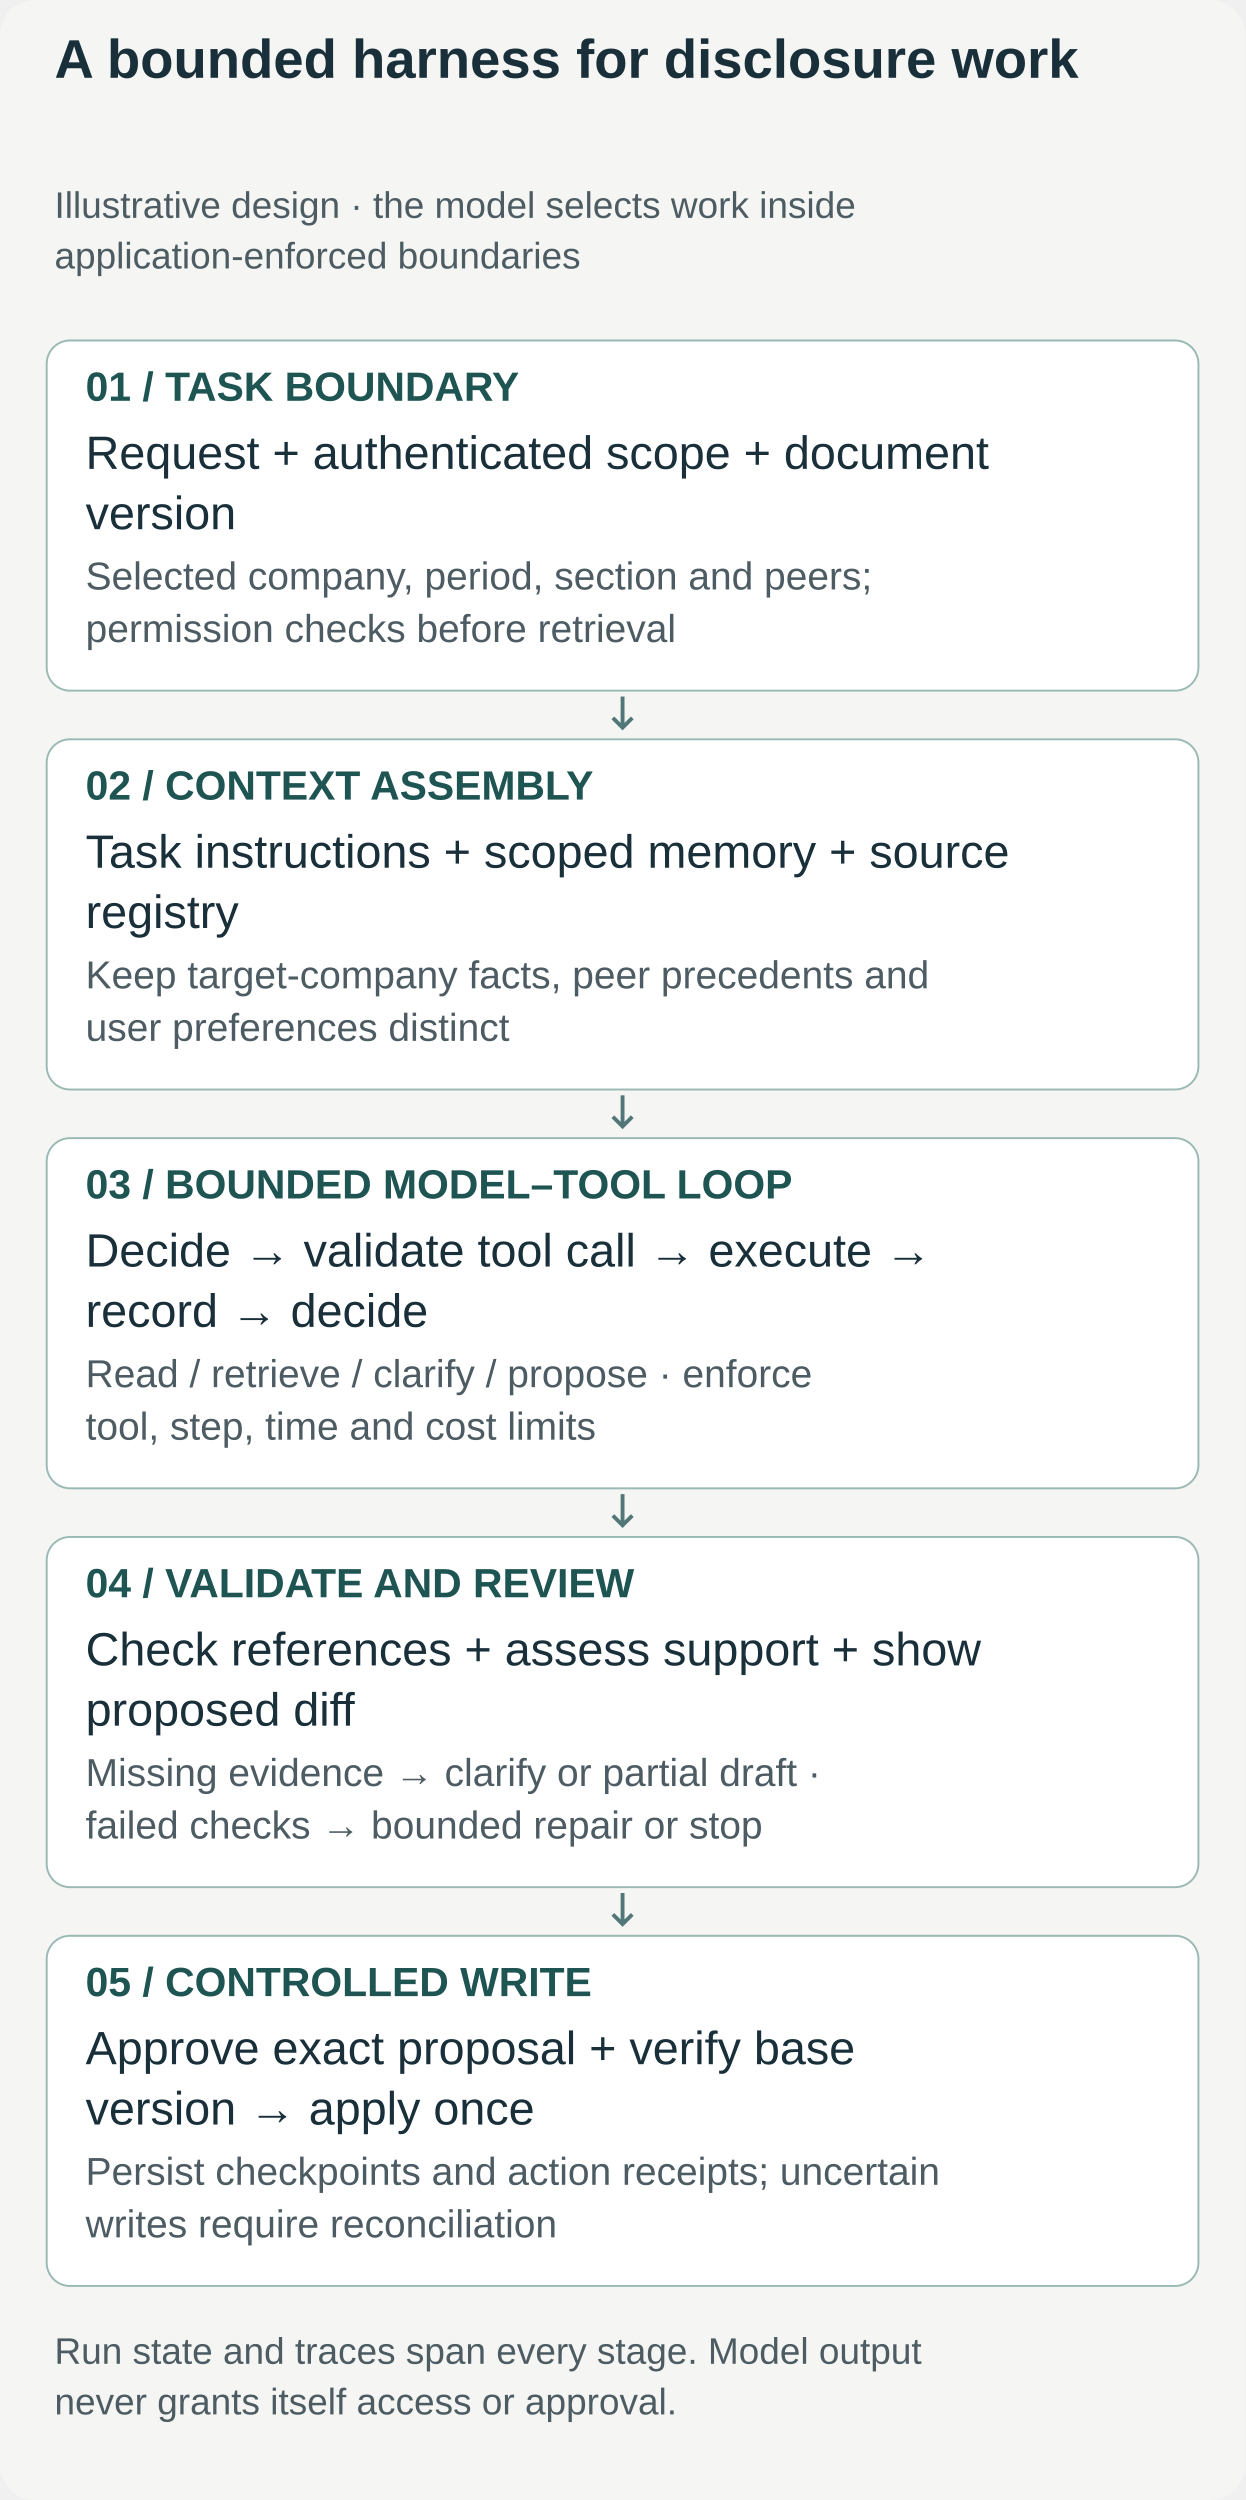
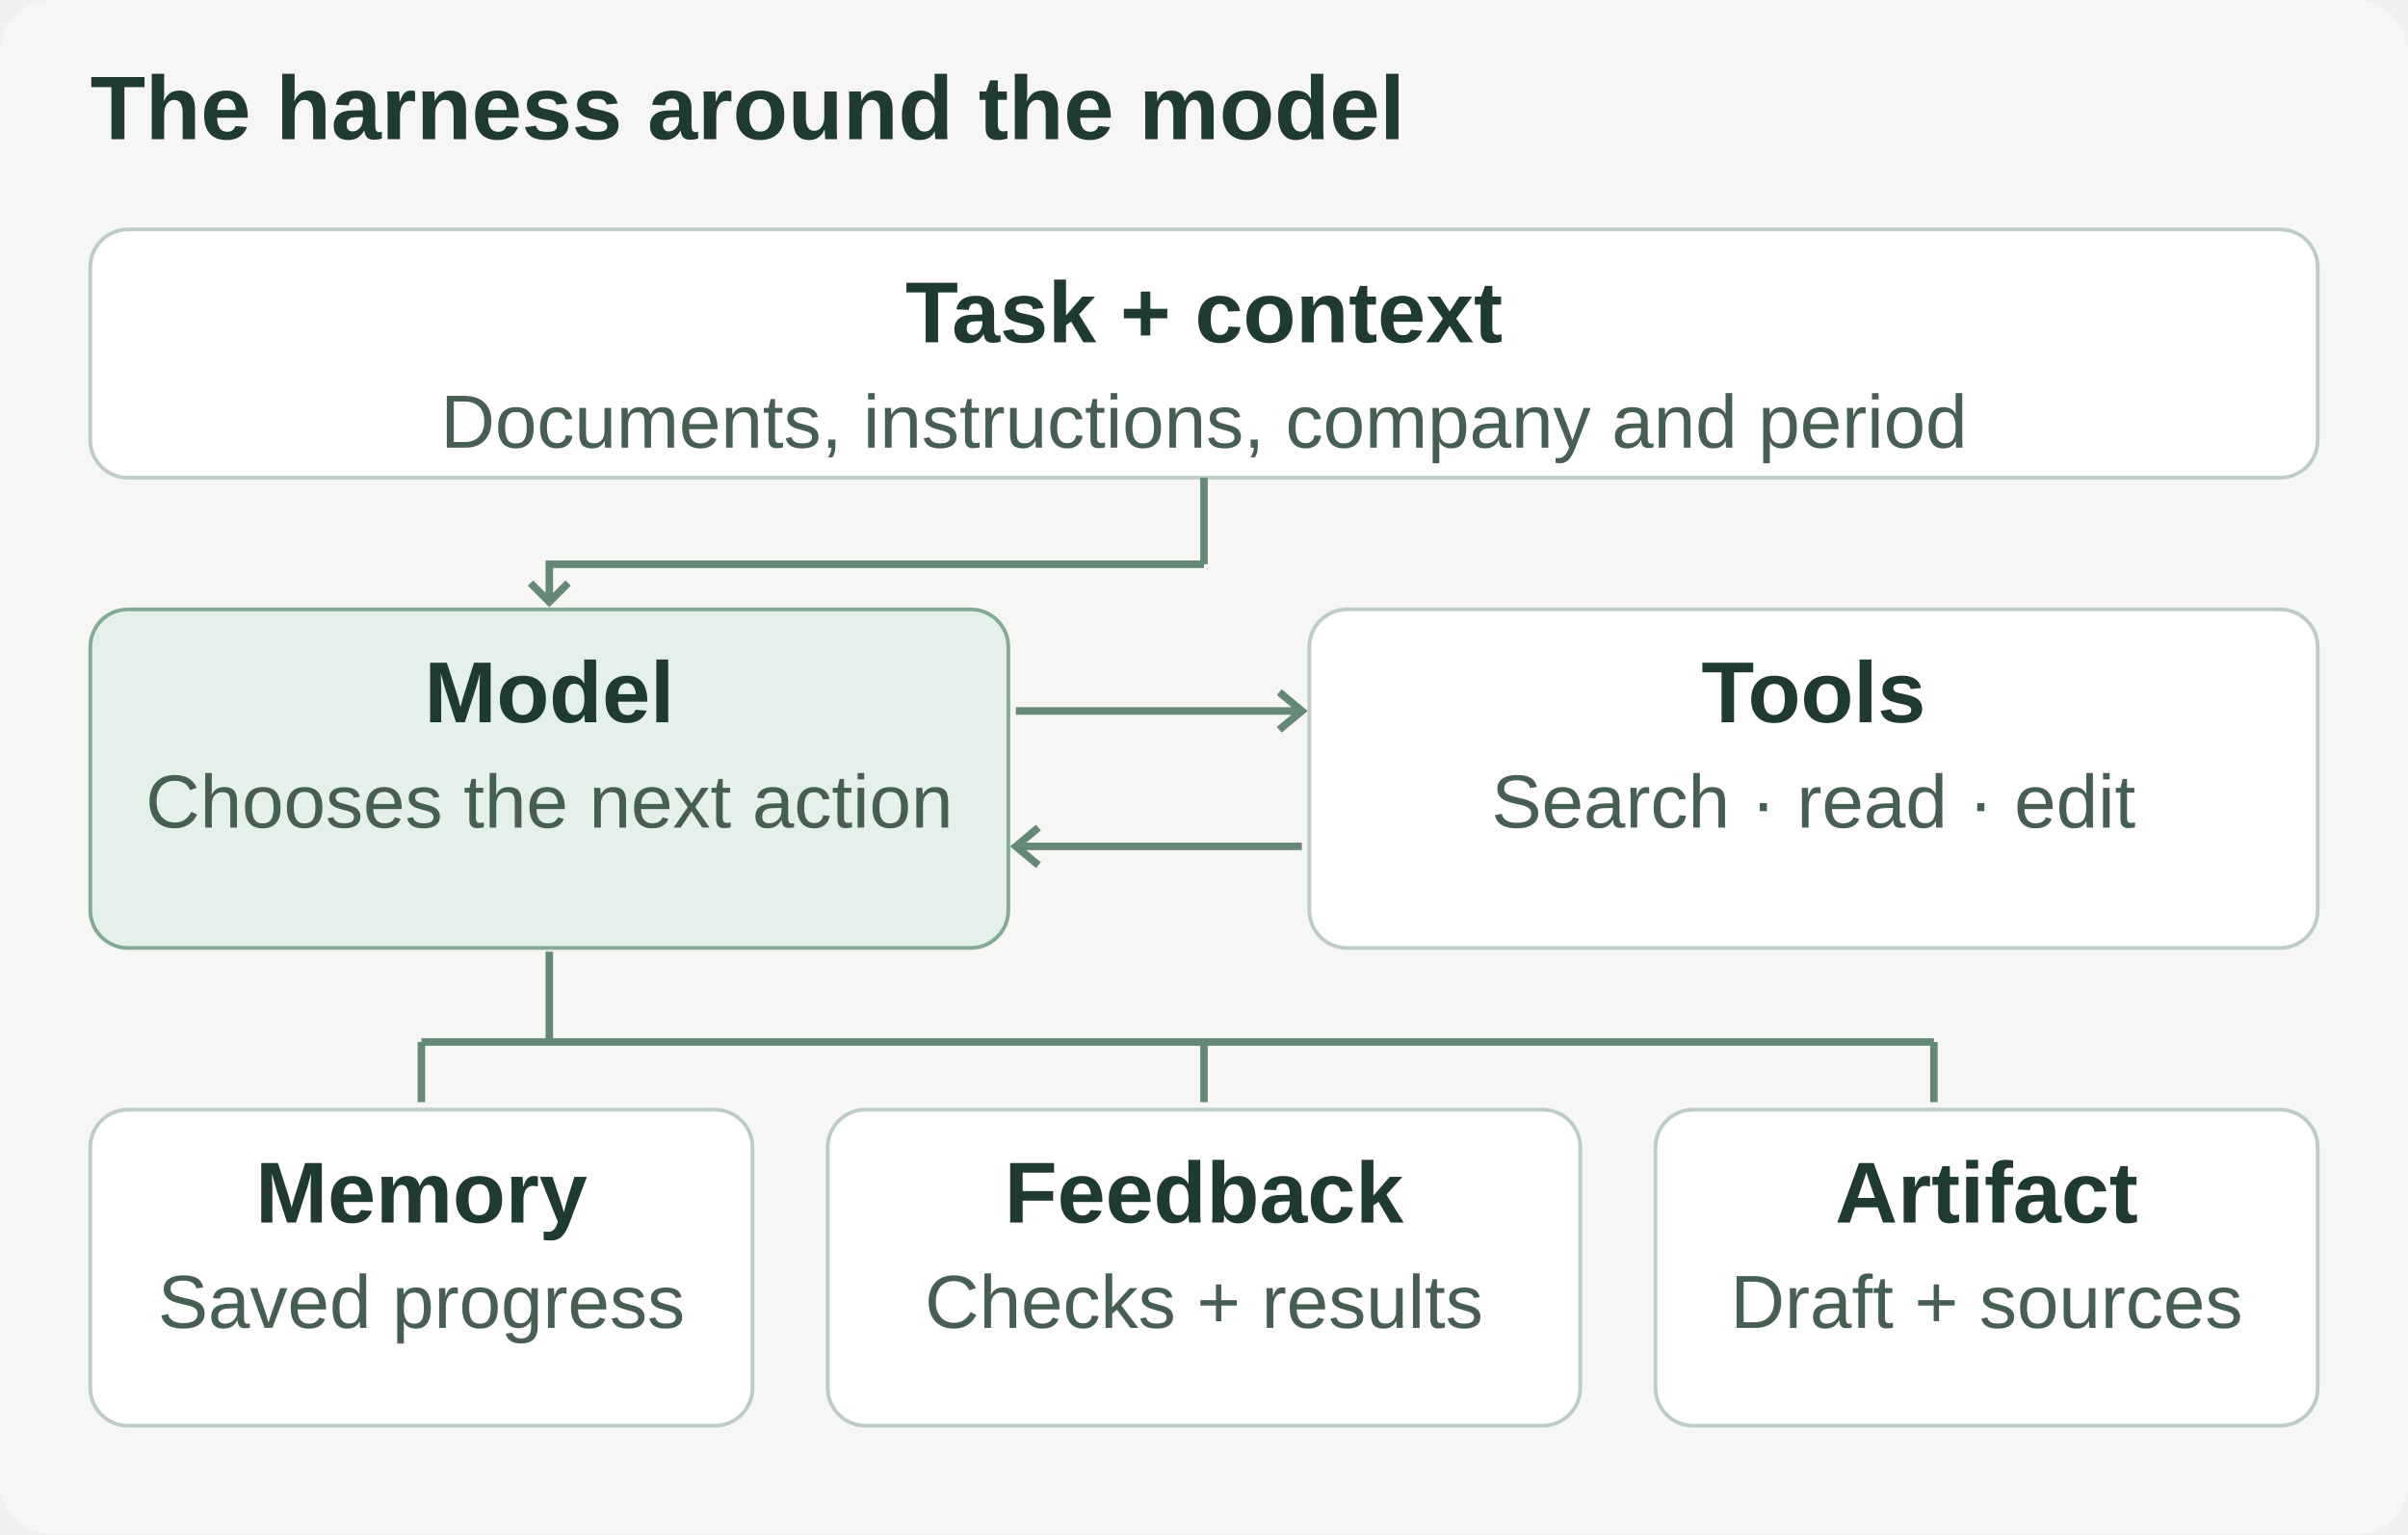
- <svg xmlns="http://www.w3.org/2000/svg" width="640" height="1285" viewBox="0 0 640 1285" role="img" aria-labelledby="title desc">
-   <style>@media (prefers-color-scheme:dark){rect[fill="#f5f6f3"]{fill:#111817}rect[fill="white"]{fill:#192320;stroke:#47685f}text[fill="#192f3a"]{fill:#e7eeeb}text[fill="#4d5c63"]{fill:#b1c3ba}text[fill="#1e5553"]{fill:#8fd2b7}path{stroke:#8fb7a8}}</style>
-   <rect width="640" height="1285" rx="18" fill="#f5f6f3" />
-   <g font-family="Arial, sans-serif">
-     <text x="28" y="40" font-size="28" fill="#192f3a" font-weight="700">A bounded harness for disclosure work</text>
-     <text x="28" y="112" font-size="19" fill="#4d5c63" font-weight="400">Illustrative design · the model selects work inside</text>
-     <text x="28" y="138" font-size="19" fill="#4d5c63" font-weight="400">application-enforced boundaries</text>
-     <rect x="24" y="175" width="592" height="180" rx="12" fill="white" stroke="#9bb9b4" />
-     <text x="44" y="206" font-size="21" fill="#1e5553" font-weight="700">01 / TASK BOUNDARY</text>
-     <text x="44" y="241" font-size="24" fill="#192f3a" font-weight="400">Request + authenticated scope + document</text>
-     <text x="44" y="272" font-size="24" fill="#192f3a" font-weight="400">version</text>
-     <text x="44" y="303" font-size="20" fill="#4d5c63" font-weight="400">Selected company, period, section and peers;</text>
-     <text x="44" y="330" font-size="20" fill="#4d5c63" font-weight="400">permission checks before retrieval</text>
-     <path d="M320,358 v16 m-5,-5 l5,5 l5,-5" fill="none" stroke="#527778" stroke-width="2" />
-     <rect x="24" y="380" width="592" height="180" rx="12" fill="white" stroke="#9bb9b4" />
-     <text x="44" y="411" font-size="21" fill="#1e5553" font-weight="700">02 / CONTEXT ASSEMBLY</text>
-     <text x="44" y="446" font-size="24" fill="#192f3a" font-weight="400">Task instructions + scoped memory + source</text>
-     <text x="44" y="477" font-size="24" fill="#192f3a" font-weight="400">registry</text>
-     <text x="44" y="508" font-size="20" fill="#4d5c63" font-weight="400">Keep target-company facts, peer precedents and</text>
-     <text x="44" y="535" font-size="20" fill="#4d5c63" font-weight="400">user preferences distinct</text>
-     <path d="M320,563 v16 m-5,-5 l5,5 l5,-5" fill="none" stroke="#527778" stroke-width="2" />
-     <rect x="24" y="585" width="592" height="180" rx="12" fill="white" stroke="#9bb9b4" />
-     <text x="44" y="616" font-size="21" fill="#1e5553" font-weight="700">03 / BOUNDED MODEL–TOOL LOOP</text>
-     <text x="44" y="651" font-size="24" fill="#192f3a" font-weight="400">Decide → validate tool call → execute →</text>
-     <text x="44" y="682" font-size="24" fill="#192f3a" font-weight="400">record → decide</text>
-     <text x="44" y="713" font-size="20" fill="#4d5c63" font-weight="400">Read / retrieve / clarify / propose · enforce</text>
-     <text x="44" y="740" font-size="20" fill="#4d5c63" font-weight="400">tool, step, time and cost limits</text>
-     <path d="M320,768 v16 m-5,-5 l5,5 l5,-5" fill="none" stroke="#527778" stroke-width="2" />
-     <rect x="24" y="790" width="592" height="180" rx="12" fill="white" stroke="#9bb9b4" />
-     <text x="44" y="821" font-size="21" fill="#1e5553" font-weight="700">04 / VALIDATE AND REVIEW</text>
-     <text x="44" y="856" font-size="24" fill="#192f3a" font-weight="400">Check references + assess support + show</text>
-     <text x="44" y="887" font-size="24" fill="#192f3a" font-weight="400">proposed diff</text>
-     <text x="44" y="918" font-size="20" fill="#4d5c63" font-weight="400">Missing evidence → clarify or partial draft ·</text>
-     <text x="44" y="945" font-size="20" fill="#4d5c63" font-weight="400">failed checks → bounded repair or stop</text>
-     <path d="M320,973 v16 m-5,-5 l5,5 l5,-5" fill="none" stroke="#527778" stroke-width="2" />
-     <rect x="24" y="995" width="592" height="180" rx="12" fill="white" stroke="#9bb9b4" />
-     <text x="44" y="1026" font-size="21" fill="#1e5553" font-weight="700">05 / CONTROLLED WRITE</text>
-     <text x="44" y="1061" font-size="24" fill="#192f3a" font-weight="400">Approve exact proposal + verify base</text>
-     <text x="44" y="1092" font-size="24" fill="#192f3a" font-weight="400">version → apply once</text>
-     <text x="44" y="1123" font-size="20" fill="#4d5c63" font-weight="400">Persist checkpoints and action receipts; uncertain</text>
-     <text x="44" y="1150" font-size="20" fill="#4d5c63" font-weight="400">writes require reconciliation</text>
-     <text x="28" y="1215" font-size="19" fill="#4d5c63" font-weight="400">Run state and traces span every stage. Model output</text>
-     <text x="28" y="1241" font-size="19" fill="#4d5c63" font-weight="400">never grants itself access or approval.</text>
+ <svg xmlns="http://www.w3.org/2000/svg" viewBox="0 0 640 408" width="640" height="408" role="img" aria-label="The harness around the model">
+   <style>.bg{fill:#f6f7f5}.box{fill:#fff;stroke:#bdccc5}.accent{fill:#e4f0ea;stroke:#84aa97}.ink{fill:#203a30}.muted{fill:#475e53}.line{stroke:#668878;fill:none;stroke-width:2}@media(prefers-color-scheme:dark){.bg{fill:#101715}.box{fill:#18221e;stroke:#3a5145}.accent{fill:#203d30;stroke:#6a9c80}.ink{fill:#e8f2ec}.muted{fill:#bed0c4}.line{stroke:#8fb5a0}}</style>
+   <rect class="bg" width="640" height="408" rx="14" />
+   <g font-family="Arial,sans-serif">
+     <text class="ink" x="24" y="37" font-size="24" font-weight="600">The harness around the model</text>
+     <rect class="box" x="24" y="61" width="592" height="66" rx="10" />
+     <text class="ink" x="320.0" y="91" font-size="23" text-anchor="middle" font-weight="600">Task + context</text>
+     <text class="muted" x="320.0" y="119" font-size="20" text-anchor="middle">Documents, instructions, company and period</text>
+     <path class="line" d="M320 127 V150" />
+     <rect class="accent" x="24" y="162" width="244" height="90" rx="10" />
+     <text class="ink" x="146.0" y="192" font-size="23" text-anchor="middle" font-weight="600">Model</text>
+     <text class="muted" x="146.0" y="220" font-size="20" text-anchor="middle">Chooses the next action</text>
+     <rect class="box" x="348" y="162" width="268" height="90" rx="10" />
+     <text class="ink" x="482.0" y="192" font-size="23" text-anchor="middle" font-weight="600">Tools</text>
+     <text class="muted" x="482.0" y="220" font-size="20" text-anchor="middle">Search · read · edit</text>
+     <path class="line" d="M270 189 H346 M340 184 L346 189 L340 194 M346 225 H270 M276 220 L270 225 L276 230" />
+     <path class="line" d="M320 150 H146 V160 M141 155 L146 160 L151 155 M146 253 V277 H514 M112 277 H146 M112 277 V293 M320 277 V293 M514 277 V293" />
+     <rect class="box" x="24" y="295" width="176" height="84" rx="10" />
+     <text class="ink" x="112.0" y="325" font-size="23" text-anchor="middle" font-weight="600">Memory</text>
+     <text class="muted" x="112.0" y="353" font-size="20" text-anchor="middle">Saved progress</text>
+     <rect class="box" x="220" y="295" width="200" height="84" rx="10" />
+     <text class="ink" x="320.0" y="325" font-size="23" text-anchor="middle" font-weight="600">Feedback</text>
+     <text class="muted" x="320.0" y="353" font-size="20" text-anchor="middle">Checks + results</text>
+     <rect class="box" x="440" y="295" width="176" height="84" rx="10" />
+     <text class="ink" x="528.0" y="325" font-size="23" text-anchor="middle" font-weight="600">Artifact</text>
+     <text class="muted" x="528.0" y="353" font-size="20" text-anchor="middle">Draft + sources</text>
  </g>
</svg>
